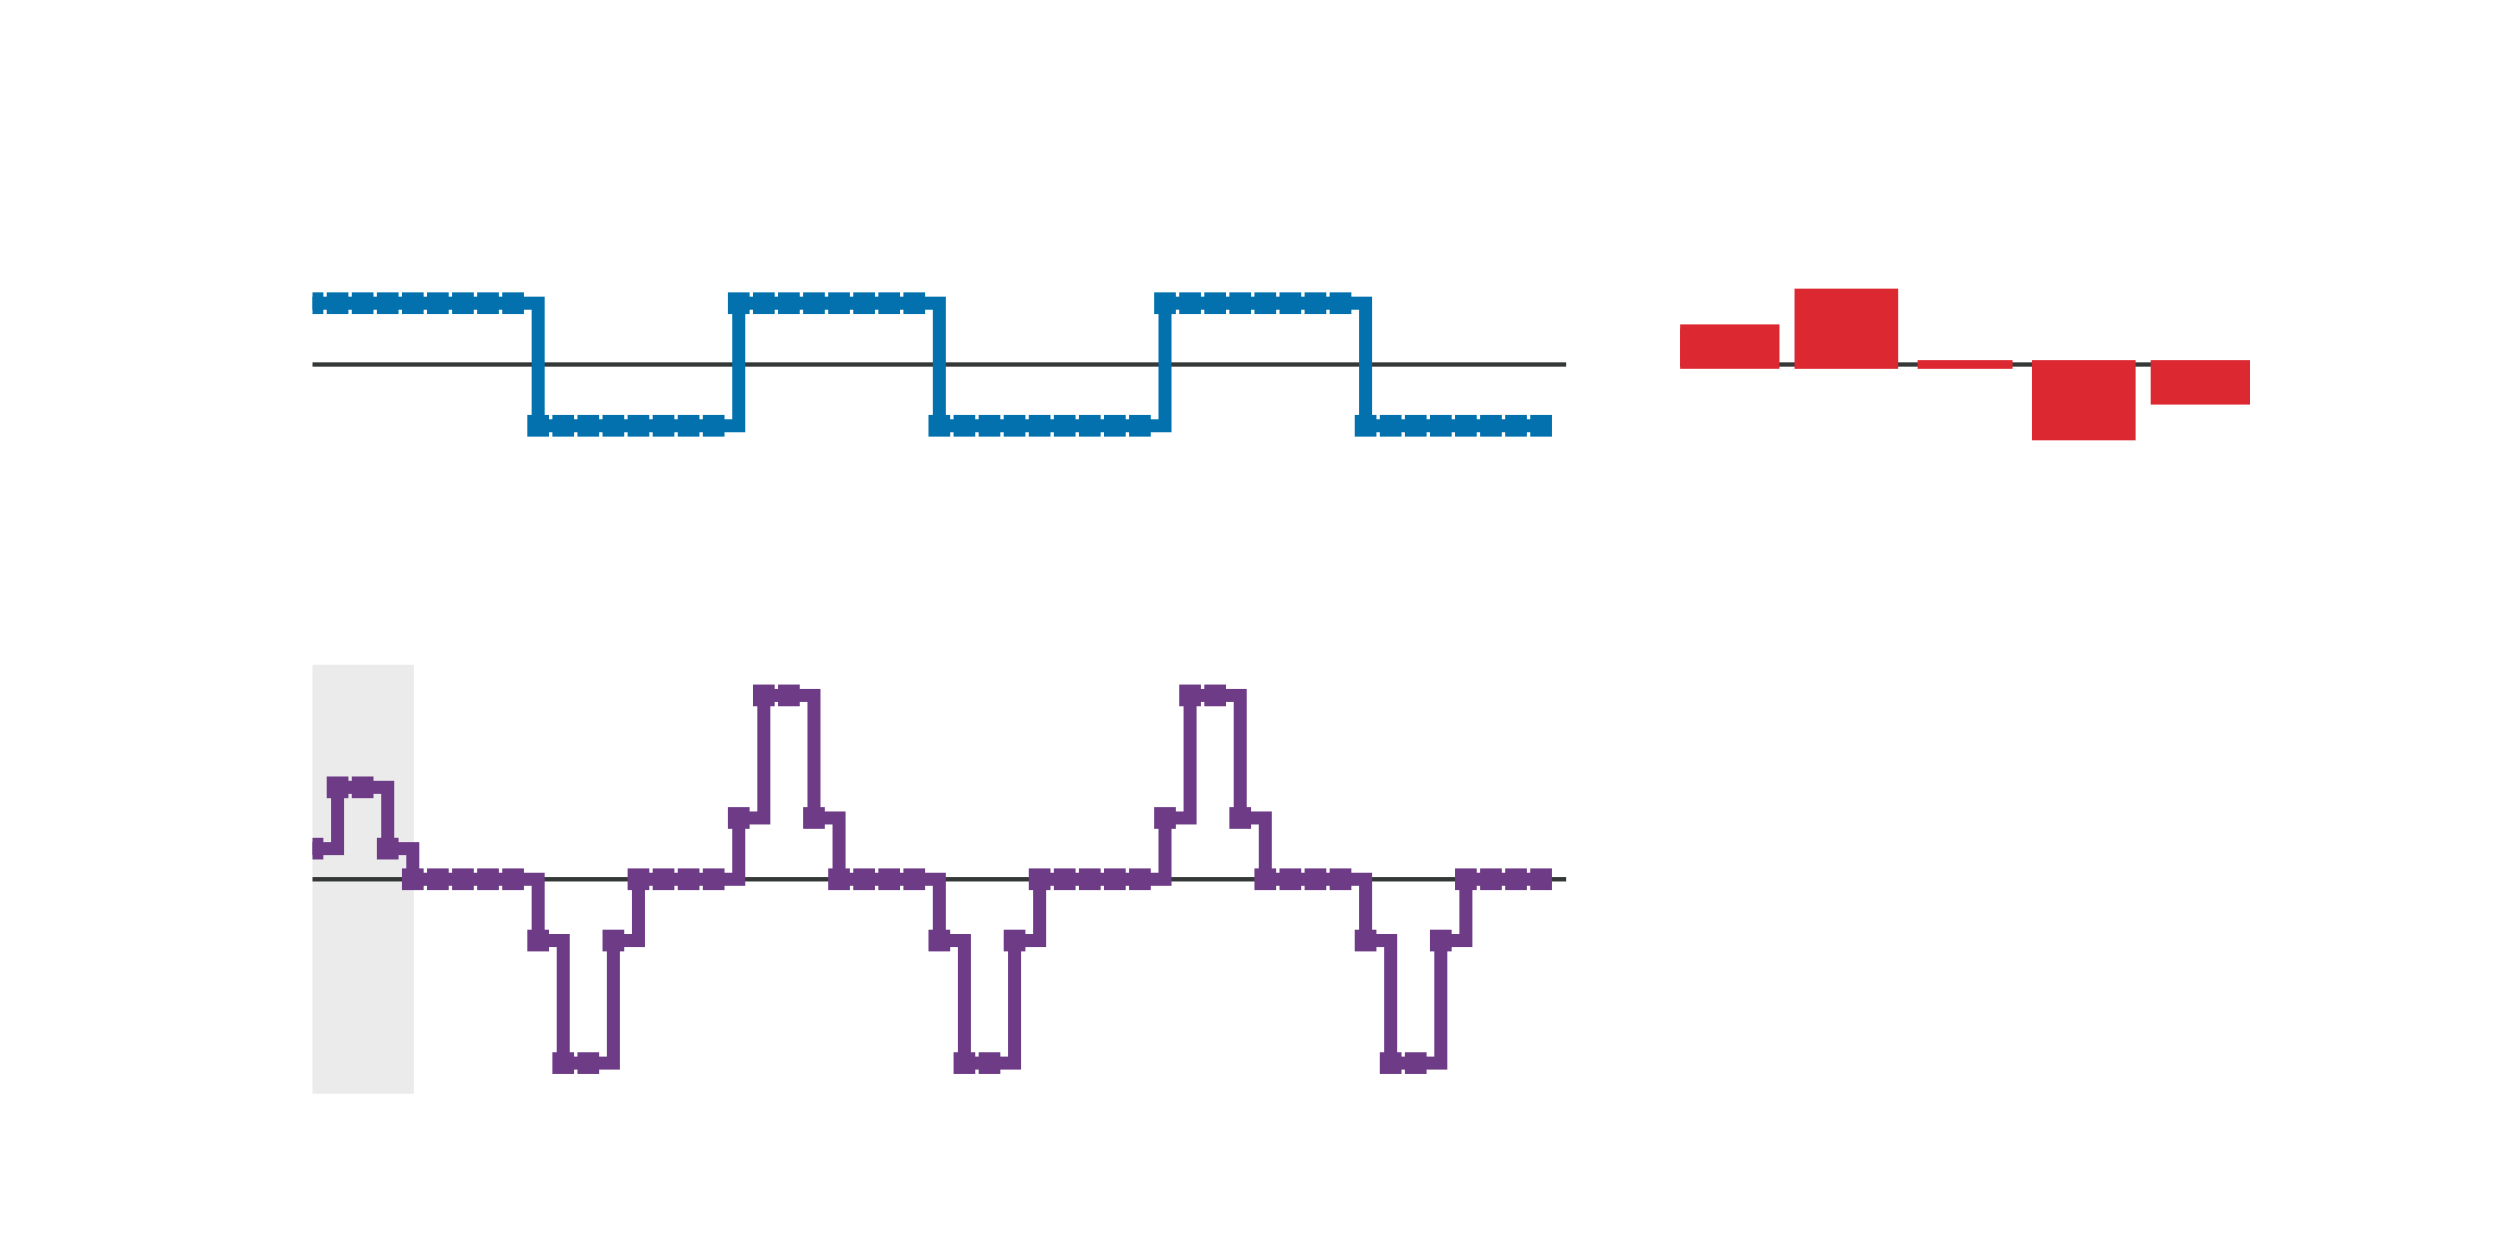
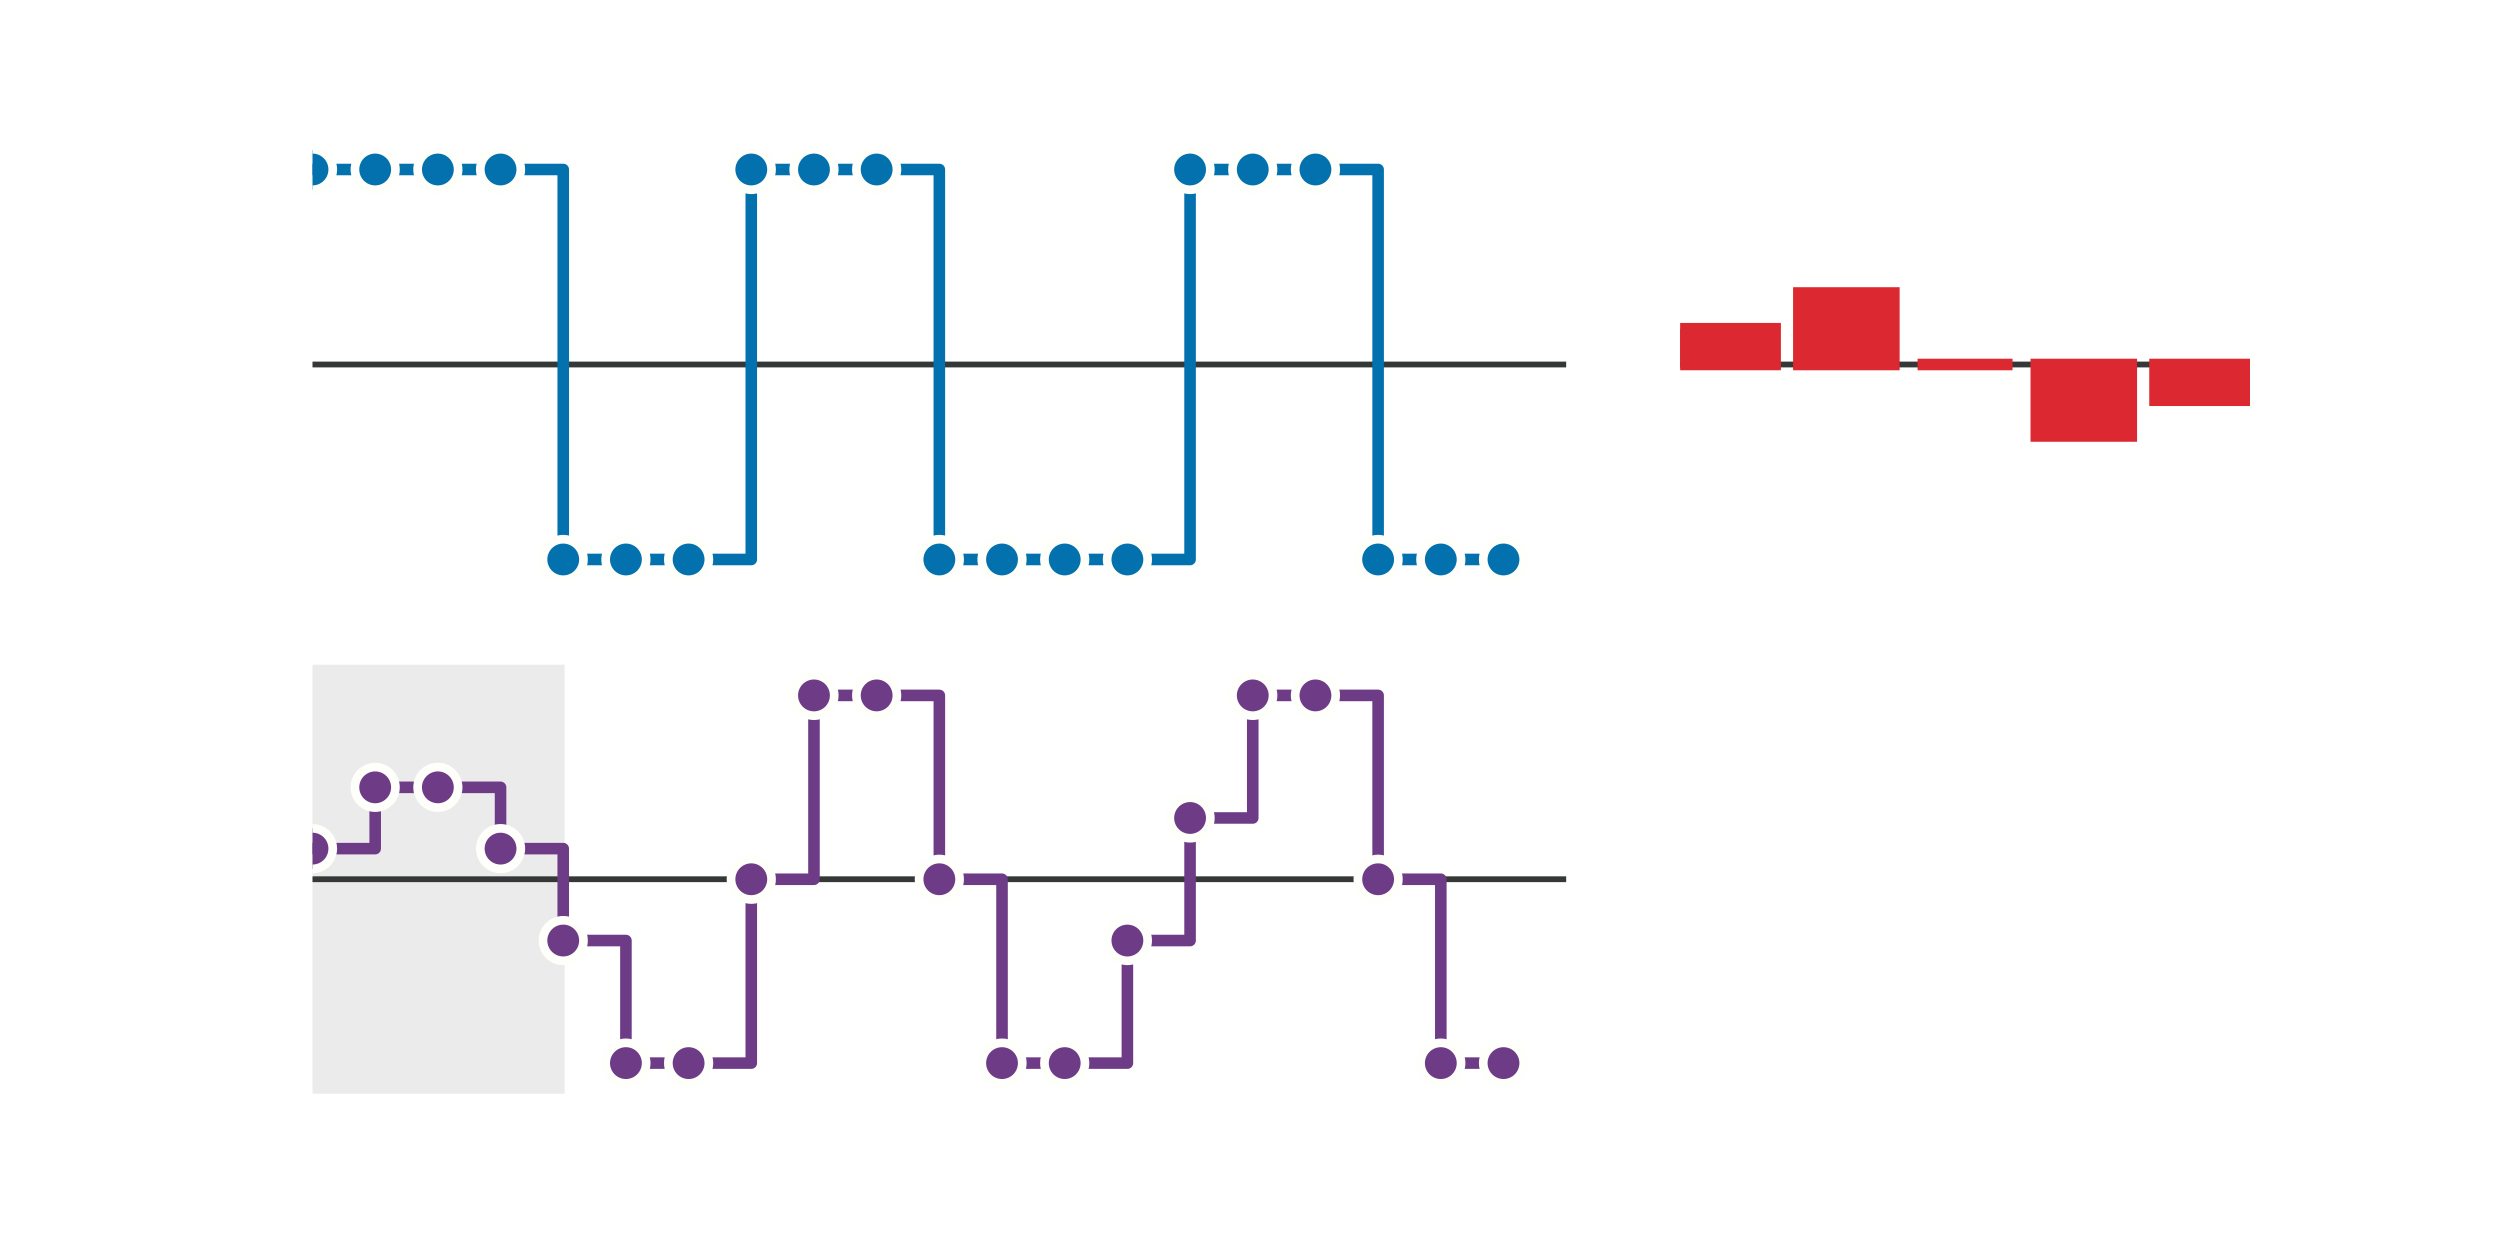
- <svg xmlns="http://www.w3.org/2000/svg" xmlns:xlink="http://www.w3.org/1999/xlink" height="288pt" version="1.1" viewBox="0 0 576 288" width="576pt">
+ <svg xmlns="http://www.w3.org/2000/svg" xmlns:xlink="http://www.w3.org/1999/xlink" width="432pt" height="216pt" viewBox="0 0 432 216" version="1.1">
  <defs>
-     <style type="text/css">*{stroke-linecap:butt;stroke-linejoin:round;}</style>
+     <style type="text/css">*{stroke-linejoin: round; stroke-linecap: butt}</style>
  </defs>
  <g id="figure_1">
    <g id="patch_1">
-       <path d="M 0 288  L 576 288  L 576 0  L 0 0  z " style="fill:none;" />
+       <path d="M 0 216  L 432 216  L 432 0  L 0 0  L 0 216  z " style="fill: none" />
    </g>
    <g id="axes_1">
      <g id="patch_2">
-         <path d="M 72 133.396  L 360.847 133.396  L 360.847 34.56  L 72 34.56  z " style="fill:none;" />
+         <path d="M 54 100.047  L 270.635 100.047  L 270.635 25.92  L 54 25.92  L 54 100.047  z " style="fill: none" />
      </g>
      <g id="line2d_1">
-         <path clip-path="url(#p58689034ff)" d="M 72 83.978  L 360.847 83.978  " style="fill:none;stroke:#343837;stroke-linejoin:miter;" />
+         <path d="M 54 62.984  L 270.635 62.984  " clip-path="url(#p07517820af)" style="fill: none; stroke: #343837; stroke-linecap: round" />
      </g>
      <g id="matplotlib.axis_1" />
      <g id="matplotlib.axis_2" />
      <g id="line2d_2">
-         <path clip-path="url(#p58689034ff)" d="M 72 69.859  L 77.777 69.859  L 77.777 69.859  L 83.554 69.859  L 83.554 69.859  L 89.331 69.859  L 89.331 69.859  L 95.108 69.859  L 95.108 69.859  L 100.885 69.859  L 100.885 69.859  L 106.662 69.859  L 106.662 69.859  L 112.439 69.859  L 112.439 69.859  L 118.216 69.859  L 118.216 69.859  L 123.992 69.859  L 123.992 98.098  L 129.769 98.098  L 129.769 98.098  L 135.546 98.098  L 135.546 98.098  L 141.323 98.098  L 141.323 98.098  L 147.1 98.098  L 147.1 98.098  L 152.877 98.098  L 152.877 98.098  L 158.654 98.098  L 158.654 98.098  L 164.431 98.098  L 164.431 98.098  L 170.208 98.098  L 170.208 69.859  L 175.985 69.859  L 175.985 69.859  L 181.762 69.859  L 181.762 69.859  L 187.539 69.859  L 187.539 69.859  L 193.316 69.859  L 193.316 69.859  L 199.093 69.859  L 199.093 69.859  L 204.87 69.859  L 204.87 69.859  L 210.647 69.859  L 210.647 69.859  L 216.424 69.859  L 216.424 98.098  L 222.2 98.098  L 222.2 98.098  L 227.977 98.098  L 227.977 98.098  L 233.754 98.098  L 233.754 98.098  L 239.531 98.098  L 239.531 98.098  L 245.308 98.098  L 245.308 98.098  L 251.085 98.098  L 251.085 98.098  L 256.862 98.098  L 256.862 98.098  L 262.639 98.098  L 262.639 98.098  L 268.416 98.098  L 268.416 69.859  L 274.193 69.859  L 274.193 69.859  L 279.97 69.859  L 279.97 69.859  L 285.747 69.859  L 285.747 69.859  L 291.524 69.859  L 291.524 69.859  L 297.301 69.859  L 297.301 69.859  L 303.078 69.859  L 303.078 69.859  L 308.855 69.859  L 308.855 69.859  L 314.632 69.859  L 314.632 98.098  L 320.408 98.098  L 320.408 98.098  L 326.185 98.098  L 326.185 98.098  L 331.962 98.098  L 331.962 98.098  L 337.739 98.098  L 337.739 98.098  L 343.516 98.098  L 343.516 98.098  L 349.293 98.098  L 349.293 98.098  L 355.07 98.098  L 355.07 98.098  " style="fill:none;stroke:#0271ae;stroke-linejoin:miter;stroke-width:3;" />
+         <path d="M 54 29.289  L 64.832 29.289  L 64.832 29.289  L 75.664 29.289  L 75.664 29.289  L 86.495 29.289  L 86.495 29.289  L 97.327 29.289  L 97.327 96.678  L 108.159 96.678  L 108.159 96.678  L 118.991 96.678  L 118.991 96.678  L 129.822 96.678  L 129.822 29.289  L 140.654 29.289  L 140.654 29.289  L 151.486 29.289  L 151.486 29.289  L 162.318 29.289  L 162.318 96.678  L 173.149 96.678  L 173.149 96.678  L 183.981 96.678  L 183.981 96.678  L 194.813 96.678  L 194.813 96.678  L 205.645 96.678  L 205.645 29.289  L 216.476 29.289  L 216.476 29.289  L 227.308 29.289  L 227.308 29.289  L 238.14 29.289  L 238.14 96.678  L 248.972 96.678  L 248.972 96.678  L 259.804 96.678  L 259.804 96.678  " clip-path="url(#p07517820af)" style="fill: none; stroke: #0271ae; stroke-width: 2; stroke-linecap: round" />
        <defs>
-           <path d="M -2.5 2.5  L 2.5 2.5  L 2.5 -2.5  L -2.5 -2.5  z " id="mff653932b1" />
+           <path id="ma10e463b6e" d="M 0 3.5  C 0.928 3.5 1.819 3.131 2.475 2.475  C 3.131 1.819 3.5 0.928 3.5 0  C 3.5 -0.928 3.131 -1.819 2.475 -2.475  C 1.819 -3.131 0.928 -3.5 0 -3.5  C -0.928 -3.5 -1.819 -3.131 -2.475 -2.475  C -3.131 -1.819 -3.5 -0.928 -3.5 0  C -3.5 0.928 -3.131 1.819 -2.475 2.475  C -1.819 3.131 -0.928 3.5 0 3.5  z " style="stroke: #fefefa; stroke-width: 1.5" />
        </defs>
-         <g clip-path="url(#p58689034ff)">
-           <use style="fill:#0271ae;" x="72" xlink:href="#mff653932b1" y="69.859" />
-           <use style="fill:#0271ae;" x="77.777" xlink:href="#mff653932b1" y="69.859" />
-           <use style="fill:#0271ae;" x="83.554" xlink:href="#mff653932b1" y="69.859" />
-           <use style="fill:#0271ae;" x="89.331" xlink:href="#mff653932b1" y="69.859" />
-           <use style="fill:#0271ae;" x="95.108" xlink:href="#mff653932b1" y="69.859" />
-           <use style="fill:#0271ae;" x="100.885" xlink:href="#mff653932b1" y="69.859" />
-           <use style="fill:#0271ae;" x="106.662" xlink:href="#mff653932b1" y="69.859" />
-           <use style="fill:#0271ae;" x="112.439" xlink:href="#mff653932b1" y="69.859" />
-           <use style="fill:#0271ae;" x="118.216" xlink:href="#mff653932b1" y="69.859" />
-           <use style="fill:#0271ae;" x="123.992" xlink:href="#mff653932b1" y="98.098" />
-           <use style="fill:#0271ae;" x="129.769" xlink:href="#mff653932b1" y="98.098" />
-           <use style="fill:#0271ae;" x="135.546" xlink:href="#mff653932b1" y="98.098" />
-           <use style="fill:#0271ae;" x="141.323" xlink:href="#mff653932b1" y="98.098" />
-           <use style="fill:#0271ae;" x="147.1" xlink:href="#mff653932b1" y="98.098" />
-           <use style="fill:#0271ae;" x="152.877" xlink:href="#mff653932b1" y="98.098" />
-           <use style="fill:#0271ae;" x="158.654" xlink:href="#mff653932b1" y="98.098" />
-           <use style="fill:#0271ae;" x="164.431" xlink:href="#mff653932b1" y="98.098" />
-           <use style="fill:#0271ae;" x="170.208" xlink:href="#mff653932b1" y="69.859" />
-           <use style="fill:#0271ae;" x="175.985" xlink:href="#mff653932b1" y="69.859" />
-           <use style="fill:#0271ae;" x="181.762" xlink:href="#mff653932b1" y="69.859" />
-           <use style="fill:#0271ae;" x="187.539" xlink:href="#mff653932b1" y="69.859" />
-           <use style="fill:#0271ae;" x="193.316" xlink:href="#mff653932b1" y="69.859" />
-           <use style="fill:#0271ae;" x="199.093" xlink:href="#mff653932b1" y="69.859" />
-           <use style="fill:#0271ae;" x="204.87" xlink:href="#mff653932b1" y="69.859" />
-           <use style="fill:#0271ae;" x="210.647" xlink:href="#mff653932b1" y="69.859" />
-           <use style="fill:#0271ae;" x="216.424" xlink:href="#mff653932b1" y="98.098" />
-           <use style="fill:#0271ae;" x="222.2" xlink:href="#mff653932b1" y="98.098" />
-           <use style="fill:#0271ae;" x="227.977" xlink:href="#mff653932b1" y="98.098" />
-           <use style="fill:#0271ae;" x="233.754" xlink:href="#mff653932b1" y="98.098" />
-           <use style="fill:#0271ae;" x="239.531" xlink:href="#mff653932b1" y="98.098" />
-           <use style="fill:#0271ae;" x="245.308" xlink:href="#mff653932b1" y="98.098" />
-           <use style="fill:#0271ae;" x="251.085" xlink:href="#mff653932b1" y="98.098" />
-           <use style="fill:#0271ae;" x="256.862" xlink:href="#mff653932b1" y="98.098" />
-           <use style="fill:#0271ae;" x="262.639" xlink:href="#mff653932b1" y="98.098" />
-           <use style="fill:#0271ae;" x="268.416" xlink:href="#mff653932b1" y="69.859" />
-           <use style="fill:#0271ae;" x="274.193" xlink:href="#mff653932b1" y="69.859" />
-           <use style="fill:#0271ae;" x="279.97" xlink:href="#mff653932b1" y="69.859" />
-           <use style="fill:#0271ae;" x="285.747" xlink:href="#mff653932b1" y="69.859" />
-           <use style="fill:#0271ae;" x="291.524" xlink:href="#mff653932b1" y="69.859" />
-           <use style="fill:#0271ae;" x="297.301" xlink:href="#mff653932b1" y="69.859" />
-           <use style="fill:#0271ae;" x="303.078" xlink:href="#mff653932b1" y="69.859" />
-           <use style="fill:#0271ae;" x="308.855" xlink:href="#mff653932b1" y="69.859" />
-           <use style="fill:#0271ae;" x="314.632" xlink:href="#mff653932b1" y="98.098" />
-           <use style="fill:#0271ae;" x="320.408" xlink:href="#mff653932b1" y="98.098" />
-           <use style="fill:#0271ae;" x="326.185" xlink:href="#mff653932b1" y="98.098" />
-           <use style="fill:#0271ae;" x="331.962" xlink:href="#mff653932b1" y="98.098" />
-           <use style="fill:#0271ae;" x="337.739" xlink:href="#mff653932b1" y="98.098" />
-           <use style="fill:#0271ae;" x="343.516" xlink:href="#mff653932b1" y="98.098" />
-           <use style="fill:#0271ae;" x="349.293" xlink:href="#mff653932b1" y="98.098" />
-           <use style="fill:#0271ae;" x="355.07" xlink:href="#mff653932b1" y="98.098" />
+         <g clip-path="url(#p07517820af)">
+           <use xlink:href="#ma10e463b6e" x="54" y="29.289" style="fill: #0271ae; stroke: #fefefa; stroke-width: 1.5" />
+           <use xlink:href="#ma10e463b6e" x="64.832" y="29.289" style="fill: #0271ae; stroke: #fefefa; stroke-width: 1.5" />
+           <use xlink:href="#ma10e463b6e" x="75.664" y="29.289" style="fill: #0271ae; stroke: #fefefa; stroke-width: 1.5" />
+           <use xlink:href="#ma10e463b6e" x="86.495" y="29.289" style="fill: #0271ae; stroke: #fefefa; stroke-width: 1.5" />
+           <use xlink:href="#ma10e463b6e" x="97.327" y="96.678" style="fill: #0271ae; stroke: #fefefa; stroke-width: 1.5" />
+           <use xlink:href="#ma10e463b6e" x="108.159" y="96.678" style="fill: #0271ae; stroke: #fefefa; stroke-width: 1.5" />
+           <use xlink:href="#ma10e463b6e" x="118.991" y="96.678" style="fill: #0271ae; stroke: #fefefa; stroke-width: 1.5" />
+           <use xlink:href="#ma10e463b6e" x="129.822" y="29.289" style="fill: #0271ae; stroke: #fefefa; stroke-width: 1.5" />
+           <use xlink:href="#ma10e463b6e" x="140.654" y="29.289" style="fill: #0271ae; stroke: #fefefa; stroke-width: 1.5" />
+           <use xlink:href="#ma10e463b6e" x="151.486" y="29.289" style="fill: #0271ae; stroke: #fefefa; stroke-width: 1.5" />
+           <use xlink:href="#ma10e463b6e" x="162.318" y="96.678" style="fill: #0271ae; stroke: #fefefa; stroke-width: 1.5" />
+           <use xlink:href="#ma10e463b6e" x="173.149" y="96.678" style="fill: #0271ae; stroke: #fefefa; stroke-width: 1.5" />
+           <use xlink:href="#ma10e463b6e" x="183.981" y="96.678" style="fill: #0271ae; stroke: #fefefa; stroke-width: 1.5" />
+           <use xlink:href="#ma10e463b6e" x="194.813" y="96.678" style="fill: #0271ae; stroke: #fefefa; stroke-width: 1.5" />
+           <use xlink:href="#ma10e463b6e" x="205.645" y="29.289" style="fill: #0271ae; stroke: #fefefa; stroke-width: 1.5" />
+           <use xlink:href="#ma10e463b6e" x="216.476" y="29.289" style="fill: #0271ae; stroke: #fefefa; stroke-width: 1.5" />
+           <use xlink:href="#ma10e463b6e" x="227.308" y="29.289" style="fill: #0271ae; stroke: #fefefa; stroke-width: 1.5" />
+           <use xlink:href="#ma10e463b6e" x="238.14" y="96.678" style="fill: #0271ae; stroke: #fefefa; stroke-width: 1.5" />
+           <use xlink:href="#ma10e463b6e" x="248.972" y="96.678" style="fill: #0271ae; stroke: #fefefa; stroke-width: 1.5" />
+           <use xlink:href="#ma10e463b6e" x="259.804" y="96.678" style="fill: #0271ae; stroke: #fefefa; stroke-width: 1.5" />
        </g>
      </g>
    </g>
    <g id="axes_2">
      <g id="patch_3">
-         <path d="M 72 252  L 360.847 252  L 360.847 153.164  L 72 153.164  z " style="fill:none;" />
+         <path d="M 54 189  L 270.635 189  L 270.635 114.873  L 54 114.873  L 54 189  z " style="fill: none" />
      </g>
      <g id="patch_4">
-         <path clip-path="url(#p3c84f48ee9)" d="M 72 252  L 72 153.164  L 95.108 153.164  L 95.108 252  z " style="fill:#343837;opacity:0.1;stroke:#343837;stroke-linejoin:miter;stroke-width:0.5;" />
+         <path d="M 54 189  L 54 114.873  L 97.327 114.873  L 97.327 189  z " clip-path="url(#p41501d0755)" style="fill: #343837; opacity: 0.1; stroke: #343837; stroke-width: 0.5; stroke-linejoin: miter" />
      </g>
      <g id="line2d_3">
-         <path clip-path="url(#p3c84f48ee9)" d="M 72 202.582  L 360.847 202.582  " style="fill:none;stroke:#343837;stroke-linejoin:miter;" />
+         <path d="M 54 151.936  L 270.635 151.936  " clip-path="url(#p41501d0755)" style="fill: none; stroke: #343837; stroke-linecap: round" />
      </g>
      <g id="matplotlib.axis_3" />
      <g id="matplotlib.axis_4" />
      <g id="line2d_4">
-         <path clip-path="url(#p3c84f48ee9)" d="M 72 195.522  L 77.777 195.522  L 77.777 181.403  L 83.554 181.403  L 83.554 181.403  L 89.331 181.403  L 89.331 195.522  L 95.108 195.522  L 95.108 202.582  L 100.885 202.582  L 100.885 202.582  L 106.662 202.582  L 106.662 202.582  L 112.439 202.582  L 112.439 202.582  L 118.216 202.582  L 118.216 202.582  L 123.992 202.582  L 123.992 216.701  L 129.769 216.701  L 129.769 244.94  L 135.546 244.94  L 135.546 244.94  L 141.323 244.94  L 141.323 216.701  L 147.1 216.701  L 147.1 202.582  L 152.877 202.582  L 152.877 202.582  L 158.654 202.582  L 158.654 202.582  L 164.431 202.582  L 164.431 202.582  L 170.208 202.582  L 170.208 188.462  L 175.985 188.462  L 175.985 160.223  L 181.762 160.223  L 181.762 160.223  L 187.539 160.223  L 187.539 188.462  L 193.316 188.462  L 193.316 202.582  L 199.093 202.582  L 199.093 202.582  L 204.87 202.582  L 204.87 202.582  L 210.647 202.582  L 210.647 202.582  L 216.424 202.582  L 216.424 216.701  L 222.2 216.701  L 222.2 244.94  L 227.977 244.94  L 227.977 244.94  L 233.754 244.94  L 233.754 216.701  L 239.531 216.701  L 239.531 202.582  L 245.308 202.582  L 245.308 202.582  L 251.085 202.582  L 251.085 202.582  L 256.862 202.582  L 256.862 202.582  L 262.639 202.582  L 262.639 202.582  L 268.416 202.582  L 268.416 188.462  L 274.193 188.462  L 274.193 160.223  L 279.97 160.223  L 279.97 160.223  L 285.747 160.223  L 285.747 188.462  L 291.524 188.462  L 291.524 202.582  L 297.301 202.582  L 297.301 202.582  L 303.078 202.582  L 303.078 202.582  L 308.855 202.582  L 308.855 202.582  L 314.632 202.582  L 314.632 216.701  L 320.408 216.701  L 320.408 244.94  L 326.185 244.94  L 326.185 244.94  L 331.962 244.94  L 331.962 216.701  L 337.739 216.701  L 337.739 202.582  L 343.516 202.582  L 343.516 202.582  L 349.293 202.582  L 349.293 202.582  L 355.07 202.582  L 355.07 202.582  " style="fill:none;stroke:#6e3b87;stroke-linejoin:miter;stroke-width:3;" />
+         <path d="M 54 146.642  L 64.832 146.642  L 64.832 136.052  L 75.664 136.052  L 75.664 136.052  L 86.495 136.052  L 86.495 146.642  L 97.327 146.642  L 97.327 162.526  L 108.159 162.526  L 108.159 183.705  L 118.991 183.705  L 118.991 183.705  L 129.822 183.705  L 129.822 151.936  L 140.654 151.936  L 140.654 120.168  L 151.486 120.168  L 151.486 120.168  L 162.318 120.168  L 162.318 151.936  L 173.149 151.936  L 173.149 183.705  L 183.981 183.705  L 183.981 183.705  L 194.813 183.705  L 194.813 162.526  L 205.645 162.526  L 205.645 141.347  L 216.476 141.347  L 216.476 120.168  L 227.308 120.168  L 227.308 120.168  L 238.14 120.168  L 238.14 151.936  L 248.972 151.936  L 248.972 183.705  L 259.804 183.705  L 259.804 183.705  " clip-path="url(#p41501d0755)" style="fill: none; stroke: #6e3b87; stroke-width: 2; stroke-linecap: round" />
        <defs>
-           <path d="M -2.5 2.5  L 2.5 2.5  L 2.5 -2.5  L -2.5 -2.5  z " id="mdc158366c7" />
+           <path id="m7a74c6c812" d="M 0 3.5  C 0.928 3.5 1.819 3.131 2.475 2.475  C 3.131 1.819 3.5 0.928 3.5 0  C 3.5 -0.928 3.131 -1.819 2.475 -2.475  C 1.819 -3.131 0.928 -3.5 0 -3.5  C -0.928 -3.5 -1.819 -3.131 -2.475 -2.475  C -3.131 -1.819 -3.5 -0.928 -3.5 0  C -3.5 0.928 -3.131 1.819 -2.475 2.475  C -1.819 3.131 -0.928 3.5 0 3.5  z " style="stroke: #fefefa; stroke-width: 1.5" />
        </defs>
-         <g clip-path="url(#p3c84f48ee9)">
-           <use style="fill:#6e3b87;" x="72" xlink:href="#mdc158366c7" y="195.522" />
-           <use style="fill:#6e3b87;" x="77.777" xlink:href="#mdc158366c7" y="181.403" />
-           <use style="fill:#6e3b87;" x="83.554" xlink:href="#mdc158366c7" y="181.403" />
-           <use style="fill:#6e3b87;" x="89.331" xlink:href="#mdc158366c7" y="195.522" />
-           <use style="fill:#6e3b87;" x="95.108" xlink:href="#mdc158366c7" y="202.582" />
-           <use style="fill:#6e3b87;" x="100.885" xlink:href="#mdc158366c7" y="202.582" />
-           <use style="fill:#6e3b87;" x="106.662" xlink:href="#mdc158366c7" y="202.582" />
-           <use style="fill:#6e3b87;" x="112.439" xlink:href="#mdc158366c7" y="202.582" />
-           <use style="fill:#6e3b87;" x="118.216" xlink:href="#mdc158366c7" y="202.582" />
-           <use style="fill:#6e3b87;" x="123.992" xlink:href="#mdc158366c7" y="216.701" />
-           <use style="fill:#6e3b87;" x="129.769" xlink:href="#mdc158366c7" y="244.94" />
-           <use style="fill:#6e3b87;" x="135.546" xlink:href="#mdc158366c7" y="244.94" />
-           <use style="fill:#6e3b87;" x="141.323" xlink:href="#mdc158366c7" y="216.701" />
-           <use style="fill:#6e3b87;" x="147.1" xlink:href="#mdc158366c7" y="202.582" />
-           <use style="fill:#6e3b87;" x="152.877" xlink:href="#mdc158366c7" y="202.582" />
-           <use style="fill:#6e3b87;" x="158.654" xlink:href="#mdc158366c7" y="202.582" />
-           <use style="fill:#6e3b87;" x="164.431" xlink:href="#mdc158366c7" y="202.582" />
-           <use style="fill:#6e3b87;" x="170.208" xlink:href="#mdc158366c7" y="188.462" />
-           <use style="fill:#6e3b87;" x="175.985" xlink:href="#mdc158366c7" y="160.223" />
-           <use style="fill:#6e3b87;" x="181.762" xlink:href="#mdc158366c7" y="160.223" />
-           <use style="fill:#6e3b87;" x="187.539" xlink:href="#mdc158366c7" y="188.462" />
-           <use style="fill:#6e3b87;" x="193.316" xlink:href="#mdc158366c7" y="202.582" />
-           <use style="fill:#6e3b87;" x="199.093" xlink:href="#mdc158366c7" y="202.582" />
-           <use style="fill:#6e3b87;" x="204.87" xlink:href="#mdc158366c7" y="202.582" />
-           <use style="fill:#6e3b87;" x="210.647" xlink:href="#mdc158366c7" y="202.582" />
-           <use style="fill:#6e3b87;" x="216.424" xlink:href="#mdc158366c7" y="216.701" />
-           <use style="fill:#6e3b87;" x="222.2" xlink:href="#mdc158366c7" y="244.94" />
-           <use style="fill:#6e3b87;" x="227.977" xlink:href="#mdc158366c7" y="244.94" />
-           <use style="fill:#6e3b87;" x="233.754" xlink:href="#mdc158366c7" y="216.701" />
-           <use style="fill:#6e3b87;" x="239.531" xlink:href="#mdc158366c7" y="202.582" />
-           <use style="fill:#6e3b87;" x="245.308" xlink:href="#mdc158366c7" y="202.582" />
-           <use style="fill:#6e3b87;" x="251.085" xlink:href="#mdc158366c7" y="202.582" />
-           <use style="fill:#6e3b87;" x="256.862" xlink:href="#mdc158366c7" y="202.582" />
-           <use style="fill:#6e3b87;" x="262.639" xlink:href="#mdc158366c7" y="202.582" />
-           <use style="fill:#6e3b87;" x="268.416" xlink:href="#mdc158366c7" y="188.462" />
-           <use style="fill:#6e3b87;" x="274.193" xlink:href="#mdc158366c7" y="160.223" />
-           <use style="fill:#6e3b87;" x="279.97" xlink:href="#mdc158366c7" y="160.223" />
-           <use style="fill:#6e3b87;" x="285.747" xlink:href="#mdc158366c7" y="188.462" />
-           <use style="fill:#6e3b87;" x="291.524" xlink:href="#mdc158366c7" y="202.582" />
-           <use style="fill:#6e3b87;" x="297.301" xlink:href="#mdc158366c7" y="202.582" />
-           <use style="fill:#6e3b87;" x="303.078" xlink:href="#mdc158366c7" y="202.582" />
-           <use style="fill:#6e3b87;" x="308.855" xlink:href="#mdc158366c7" y="202.582" />
-           <use style="fill:#6e3b87;" x="314.632" xlink:href="#mdc158366c7" y="216.701" />
-           <use style="fill:#6e3b87;" x="320.408" xlink:href="#mdc158366c7" y="244.94" />
-           <use style="fill:#6e3b87;" x="326.185" xlink:href="#mdc158366c7" y="244.94" />
-           <use style="fill:#6e3b87;" x="331.962" xlink:href="#mdc158366c7" y="216.701" />
-           <use style="fill:#6e3b87;" x="337.739" xlink:href="#mdc158366c7" y="202.582" />
-           <use style="fill:#6e3b87;" x="343.516" xlink:href="#mdc158366c7" y="202.582" />
-           <use style="fill:#6e3b87;" x="349.293" xlink:href="#mdc158366c7" y="202.582" />
-           <use style="fill:#6e3b87;" x="355.07" xlink:href="#mdc158366c7" y="202.582" />
+         <g clip-path="url(#p41501d0755)">
+           <use xlink:href="#m7a74c6c812" x="54" y="146.642" style="fill: #6e3b87; stroke: #fefefa; stroke-width: 1.5" />
+           <use xlink:href="#m7a74c6c812" x="64.832" y="136.052" style="fill: #6e3b87; stroke: #fefefa; stroke-width: 1.5" />
+           <use xlink:href="#m7a74c6c812" x="75.664" y="136.052" style="fill: #6e3b87; stroke: #fefefa; stroke-width: 1.5" />
+           <use xlink:href="#m7a74c6c812" x="86.495" y="146.642" style="fill: #6e3b87; stroke: #fefefa; stroke-width: 1.5" />
+           <use xlink:href="#m7a74c6c812" x="97.327" y="162.526" style="fill: #6e3b87; stroke: #fefefa; stroke-width: 1.5" />
+           <use xlink:href="#m7a74c6c812" x="108.159" y="183.705" style="fill: #6e3b87; stroke: #fefefa; stroke-width: 1.5" />
+           <use xlink:href="#m7a74c6c812" x="118.991" y="183.705" style="fill: #6e3b87; stroke: #fefefa; stroke-width: 1.5" />
+           <use xlink:href="#m7a74c6c812" x="129.822" y="151.936" style="fill: #6e3b87; stroke: #fefefa; stroke-width: 1.5" />
+           <use xlink:href="#m7a74c6c812" x="140.654" y="120.168" style="fill: #6e3b87; stroke: #fefefa; stroke-width: 1.5" />
+           <use xlink:href="#m7a74c6c812" x="151.486" y="120.168" style="fill: #6e3b87; stroke: #fefefa; stroke-width: 1.5" />
+           <use xlink:href="#m7a74c6c812" x="162.318" y="151.936" style="fill: #6e3b87; stroke: #fefefa; stroke-width: 1.5" />
+           <use xlink:href="#m7a74c6c812" x="173.149" y="183.705" style="fill: #6e3b87; stroke: #fefefa; stroke-width: 1.5" />
+           <use xlink:href="#m7a74c6c812" x="183.981" y="183.705" style="fill: #6e3b87; stroke: #fefefa; stroke-width: 1.5" />
+           <use xlink:href="#m7a74c6c812" x="194.813" y="162.526" style="fill: #6e3b87; stroke: #fefefa; stroke-width: 1.5" />
+           <use xlink:href="#m7a74c6c812" x="205.645" y="141.347" style="fill: #6e3b87; stroke: #fefefa; stroke-width: 1.5" />
+           <use xlink:href="#m7a74c6c812" x="216.476" y="120.168" style="fill: #6e3b87; stroke: #fefefa; stroke-width: 1.5" />
+           <use xlink:href="#m7a74c6c812" x="227.308" y="120.168" style="fill: #6e3b87; stroke: #fefefa; stroke-width: 1.5" />
+           <use xlink:href="#m7a74c6c812" x="238.14" y="151.936" style="fill: #6e3b87; stroke: #fefefa; stroke-width: 1.5" />
+           <use xlink:href="#m7a74c6c812" x="248.972" y="183.705" style="fill: #6e3b87; stroke: #fefefa; stroke-width: 1.5" />
+           <use xlink:href="#m7a74c6c812" x="259.804" y="183.705" style="fill: #6e3b87; stroke: #fefefa; stroke-width: 1.5" />
        </g>
      </g>
    </g>
    <g id="axes_3">
      <g id="patch_5">
-         <path d="M 387.106 133.396  L 518.4 133.396  L 518.4 34.56  L 387.106 34.56  z " style="fill:none;" />
+         <path d="M 290.329 100.047  L 388.8 100.047  L 388.8 25.92  L 290.329 25.92  L 290.329 100.047  z " style="fill: none" />
      </g>
      <g id="line2d_5">
-         <path clip-path="url(#p3e96832736)" d="M 387.106 83.978  L 518.4 83.978  " style="fill:none;stroke:#343837;stroke-linejoin:miter;" />
+         <path d="M 290.329 62.984  L 388.8 62.984  " clip-path="url(#p004ed7659e)" style="fill: none; stroke: #343837; stroke-linecap: round" />
      </g>
      <g id="matplotlib.axis_5" />
      <g id="matplotlib.axis_6" />
      <g id="patch_6">
-         <path clip-path="url(#p3e96832736)" d="M 387.106 83.978  L 408.988 83.978  L 408.988 75.742  L 387.106 75.742  z " style="fill:#dc2830;stroke:#dc2830;stroke-linejoin:miter;stroke-width:2;" />
+         <path d="M 290.329 62.984  L 306.741 62.984  L 306.741 56.806  L 290.329 56.806  z " clip-path="url(#p004ed7659e)" style="fill: #dc2830; stroke: #dc2830; stroke-width: 2; stroke-linejoin: miter" />
      </g>
      <g id="patch_7">
-         <path clip-path="url(#p3e96832736)" d="M 414.459 83.978  L 436.341 83.978  L 436.341 67.505  L 414.459 67.505  z " style="fill:#dc2830;stroke:#dc2830;stroke-linejoin:miter;stroke-width:2;" />
+         <path d="M 310.844 62.984  L 327.256 62.984  L 327.256 50.629  L 310.844 50.629  z " clip-path="url(#p004ed7659e)" style="fill: #dc2830; stroke: #dc2830; stroke-width: 2; stroke-linejoin: miter" />
      </g>
      <g id="patch_8">
-         <path clip-path="url(#p3e96832736)" d="M 441.812 83.978  L 463.694 83.978  L 463.694 83.978  L 441.812 83.978  z " style="fill:#dc2830;stroke:#dc2830;stroke-linejoin:miter;stroke-width:2;" />
+         <path d="M 331.359 62.984  L 347.771 62.984  L 347.771 62.984  L 331.359 62.984  z " clip-path="url(#p004ed7659e)" style="fill: #dc2830; stroke: #dc2830; stroke-width: 2; stroke-linejoin: miter" />
      </g>
      <g id="patch_9">
-         <path clip-path="url(#p3e96832736)" d="M 469.165 83.978  L 491.047 83.978  L 491.047 100.451  L 469.165 100.451  z " style="fill:#dc2830;stroke:#dc2830;stroke-linejoin:miter;stroke-width:2;" />
+         <path d="M 351.874 62.984  L 368.285 62.984  L 368.285 75.338  L 351.874 75.338  z " clip-path="url(#p004ed7659e)" style="fill: #dc2830; stroke: #dc2830; stroke-width: 2; stroke-linejoin: miter" />
      </g>
      <g id="patch_10">
-         <path clip-path="url(#p3e96832736)" d="M 496.518 83.978  L 518.4 83.978  L 518.4 92.215  L 496.518 92.215  z " style="fill:#dc2830;stroke:#dc2830;stroke-linejoin:miter;stroke-width:2;" />
+         <path d="M 372.388 62.984  L 388.8 62.984  L 388.8 69.161  L 372.388 69.161  z " clip-path="url(#p004ed7659e)" style="fill: #dc2830; stroke: #dc2830; stroke-width: 2; stroke-linejoin: miter" />
      </g>
    </g>
  </g>
  <defs>
-     <clipPath id="p58689034ff">
-       <rect height="98.836" width="288.847" x="72" y="34.56" />
+     <clipPath id="p07517820af">
+       <rect x="54" y="25.92" width="216.635" height="74.127" />
    </clipPath>
-     <clipPath id="p3c84f48ee9">
-       <rect height="98.836" width="288.847" x="72" y="153.164" />
+     <clipPath id="p41501d0755">
+       <rect x="54" y="114.873" width="216.635" height="74.127" />
    </clipPath>
-     <clipPath id="p3e96832736">
-       <rect height="98.836" width="131.294" x="387.106" y="34.56" />
+     <clipPath id="p004ed7659e">
+       <rect x="290.329" y="25.92" width="98.471" height="74.127" />
    </clipPath>
  </defs>
</svg>
